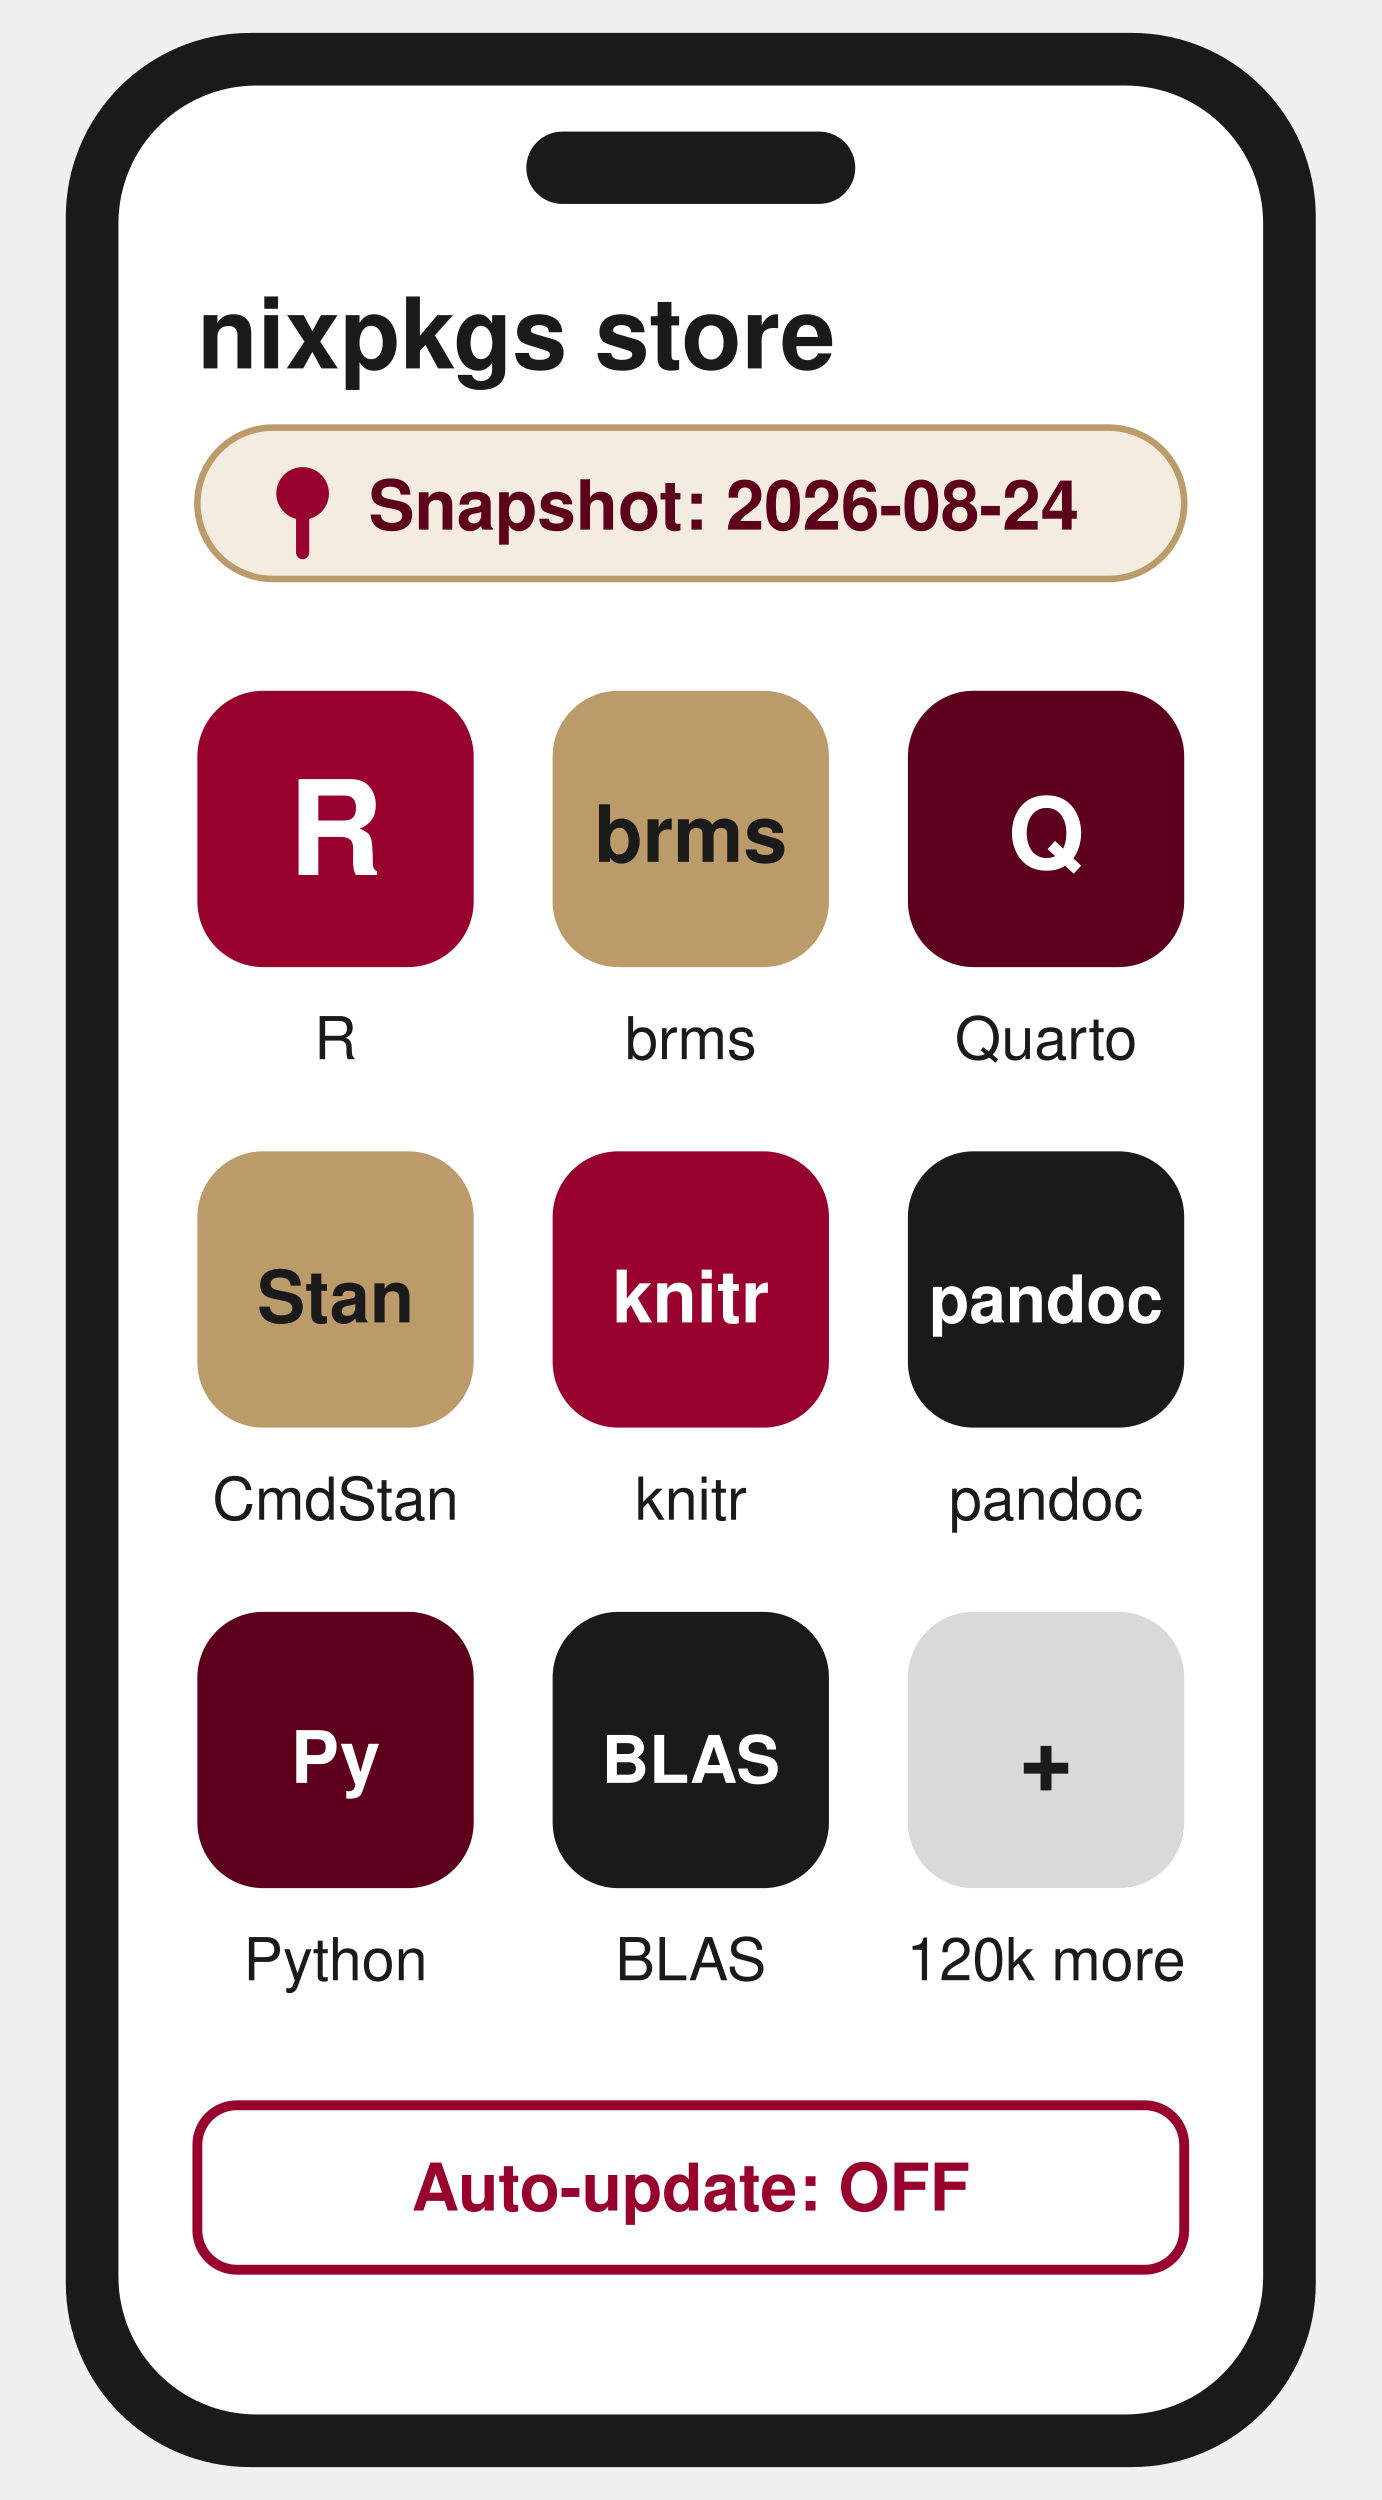
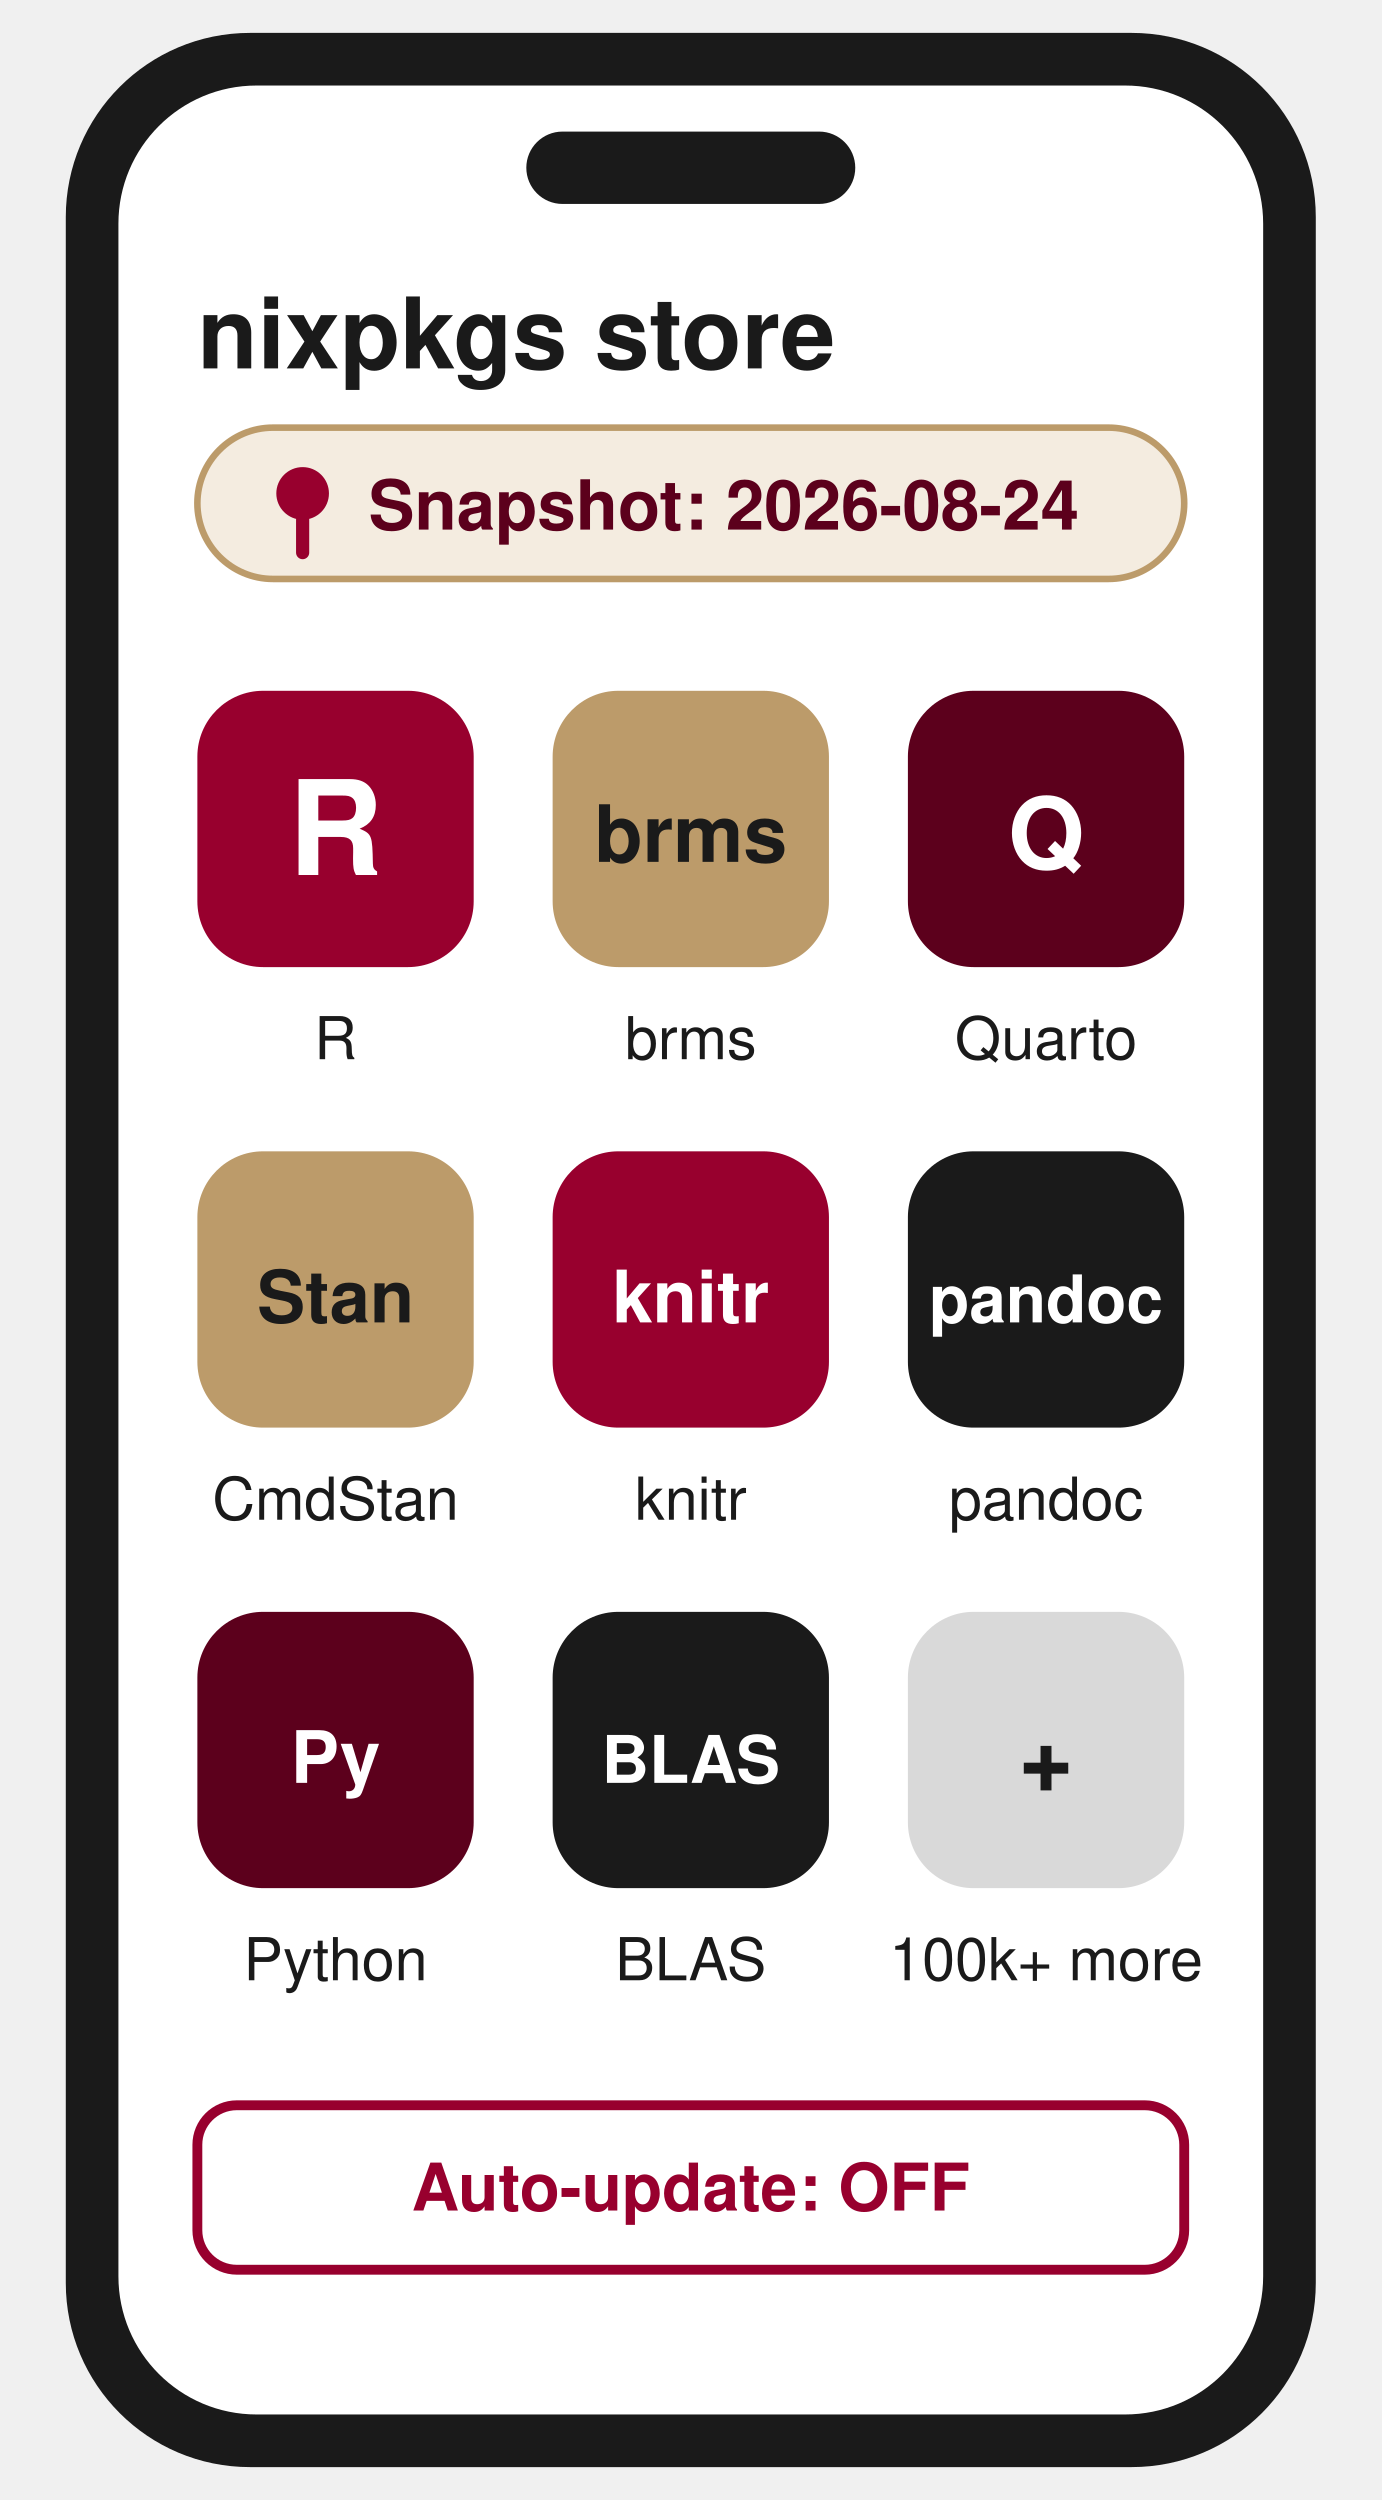
<svg xmlns="http://www.w3.org/2000/svg" width="420" height="760" viewBox="0 0 420 760" font-family="Helvetica, Arial, sans-serif">
  <rect x="20" y="10" width="380" height="740" rx="56" fill="#1A1A1A" />
  <rect x="36" y="26" width="348" height="708" rx="42" fill="#FFFFFF" />
  <rect x="160" y="40" width="100" height="22" rx="11" fill="#1A1A1A" />
  <text x="60" y="112" font-size="30" font-weight="bold" fill="#1A1A1A">nixpkgs store</text>
  <rect x="60" y="130" width="300" height="46" rx="23" fill="#F4ECE0" stroke="#BC9B6A" stroke-width="2" />
  <g transform="translate(80,140)">
    <circle cx="12" cy="10" r="8" fill="#98002E" />
    <line x1="12" y1="18" x2="12" y2="28" stroke="#98002E" stroke-width="4" stroke-linecap="round" />
  </g>
  <text x="112" y="161" font-size="21" fill="#5C001C" font-weight="bold">Snapshot: 2026-08-24</text>
  <g font-size="18" text-anchor="middle" fill="#1A1A1A">
    <rect x="60" y="210" width="84" height="84" rx="20" fill="#98002E" />
    <text x="102" y="266" font-size="40" font-weight="bold" fill="#FFFFFF">R</text>
    <text x="102" y="322">R</text>
    <rect x="168" y="210" width="84" height="84" rx="20" fill="#BC9B6A" />
    <text x="210" y="262" font-size="24" font-weight="bold" fill="#1A1A1A">brms</text>
    <text x="210" y="322">brms</text>
    <rect x="276" y="210" width="84" height="84" rx="20" fill="#5C001C" />
    <text x="318" y="264" font-size="30" font-weight="bold" fill="#FFFFFF">Q</text>
    <text x="318" y="322">Quarto</text>
    <rect x="60" y="350" width="84" height="84" rx="20" fill="#BC9B6A" />
    <text x="102" y="402" font-size="22" font-weight="bold" fill="#1A1A1A">Stan</text>
    <text x="102" y="462">CmdStan</text>
    <rect x="168" y="350" width="84" height="84" rx="20" fill="#98002E" />
    <text x="210" y="402" font-size="22" font-weight="bold" fill="#FFFFFF">knitr</text>
    <text x="210" y="462">knitr</text>
    <rect x="276" y="350" width="84" height="84" rx="20" fill="#1A1A1A" />
    <text x="318" y="402" font-size="20" font-weight="bold" fill="#FFFFFF">pandoc</text>
    <text x="318" y="462">pandoc</text>
    <rect x="60" y="490" width="84" height="84" rx="20" fill="#5C001C" />
    <text x="102" y="542" font-size="22" font-weight="bold" fill="#FFFFFF">Py</text>
    <text x="102" y="602">Python</text>
    <rect x="168" y="490" width="84" height="84" rx="20" fill="#1A1A1A" />
    <text x="210" y="542" font-size="20" font-weight="bold" fill="#FFFFFF">BLAS</text>
    <text x="210" y="602">BLAS</text>
    <rect x="276" y="490" width="84" height="84" rx="20" fill="#D9D9D9" />
    <text x="318" y="544" font-size="28" font-weight="bold" fill="#1A1A1A">+</text>
-     <text x="318" y="602">120k more</text>
+     <text x="318" y="602">100k+ more</text>
  </g>
  <rect x="60" y="640" width="300" height="50" rx="12" fill="#FFFFFF" stroke="#98002E" stroke-width="3" />
  <text x="210" y="672" font-size="20" font-weight="bold" fill="#98002E" text-anchor="middle">Auto-update: OFF</text>
</svg>
